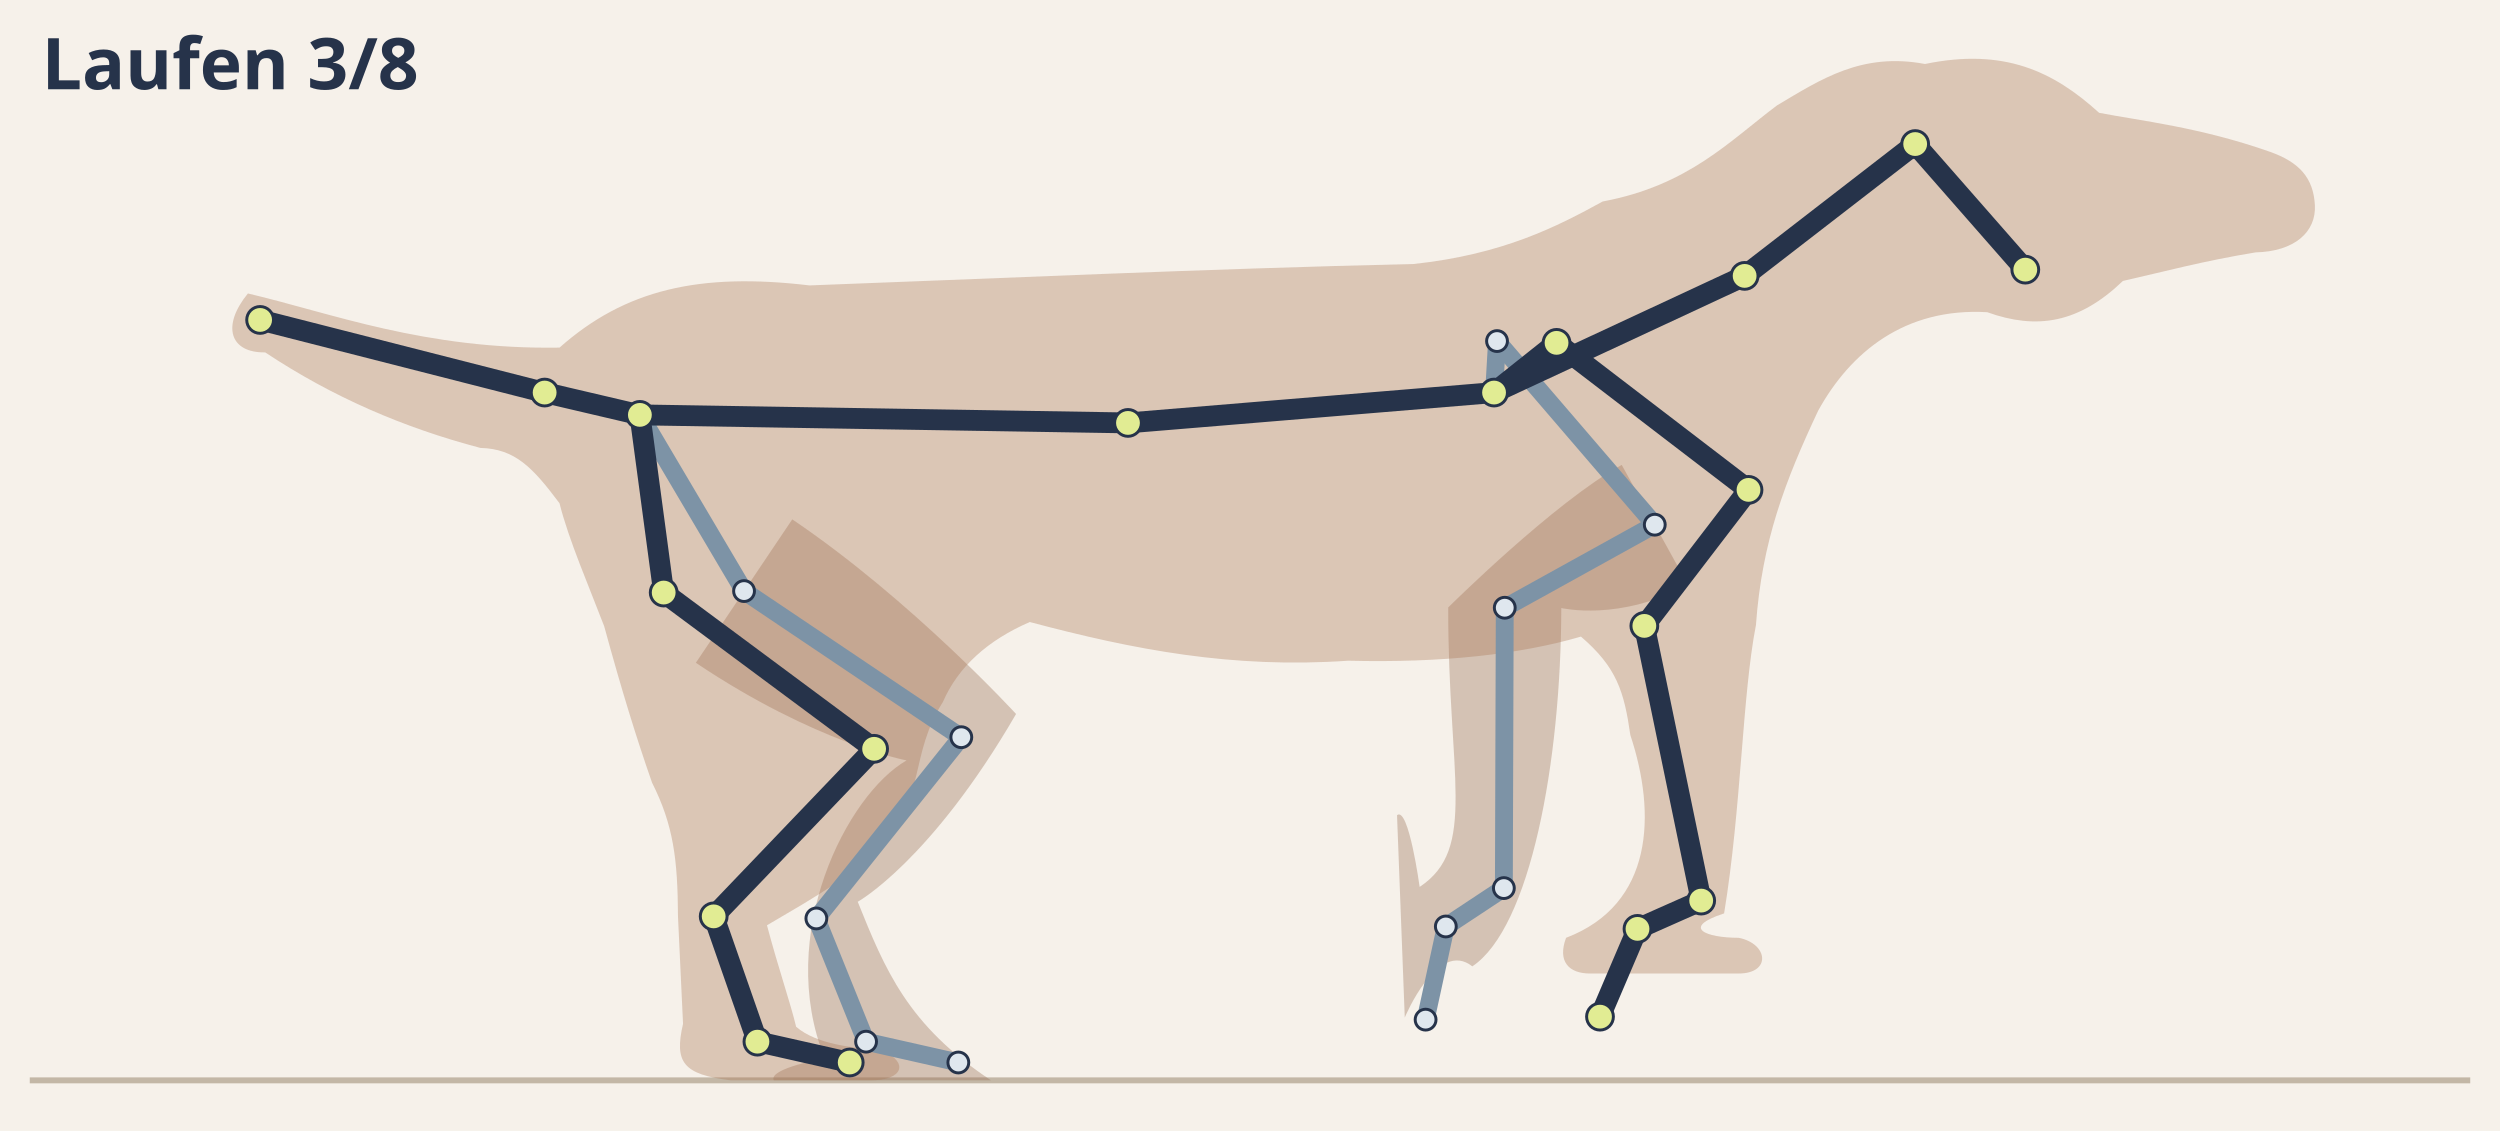
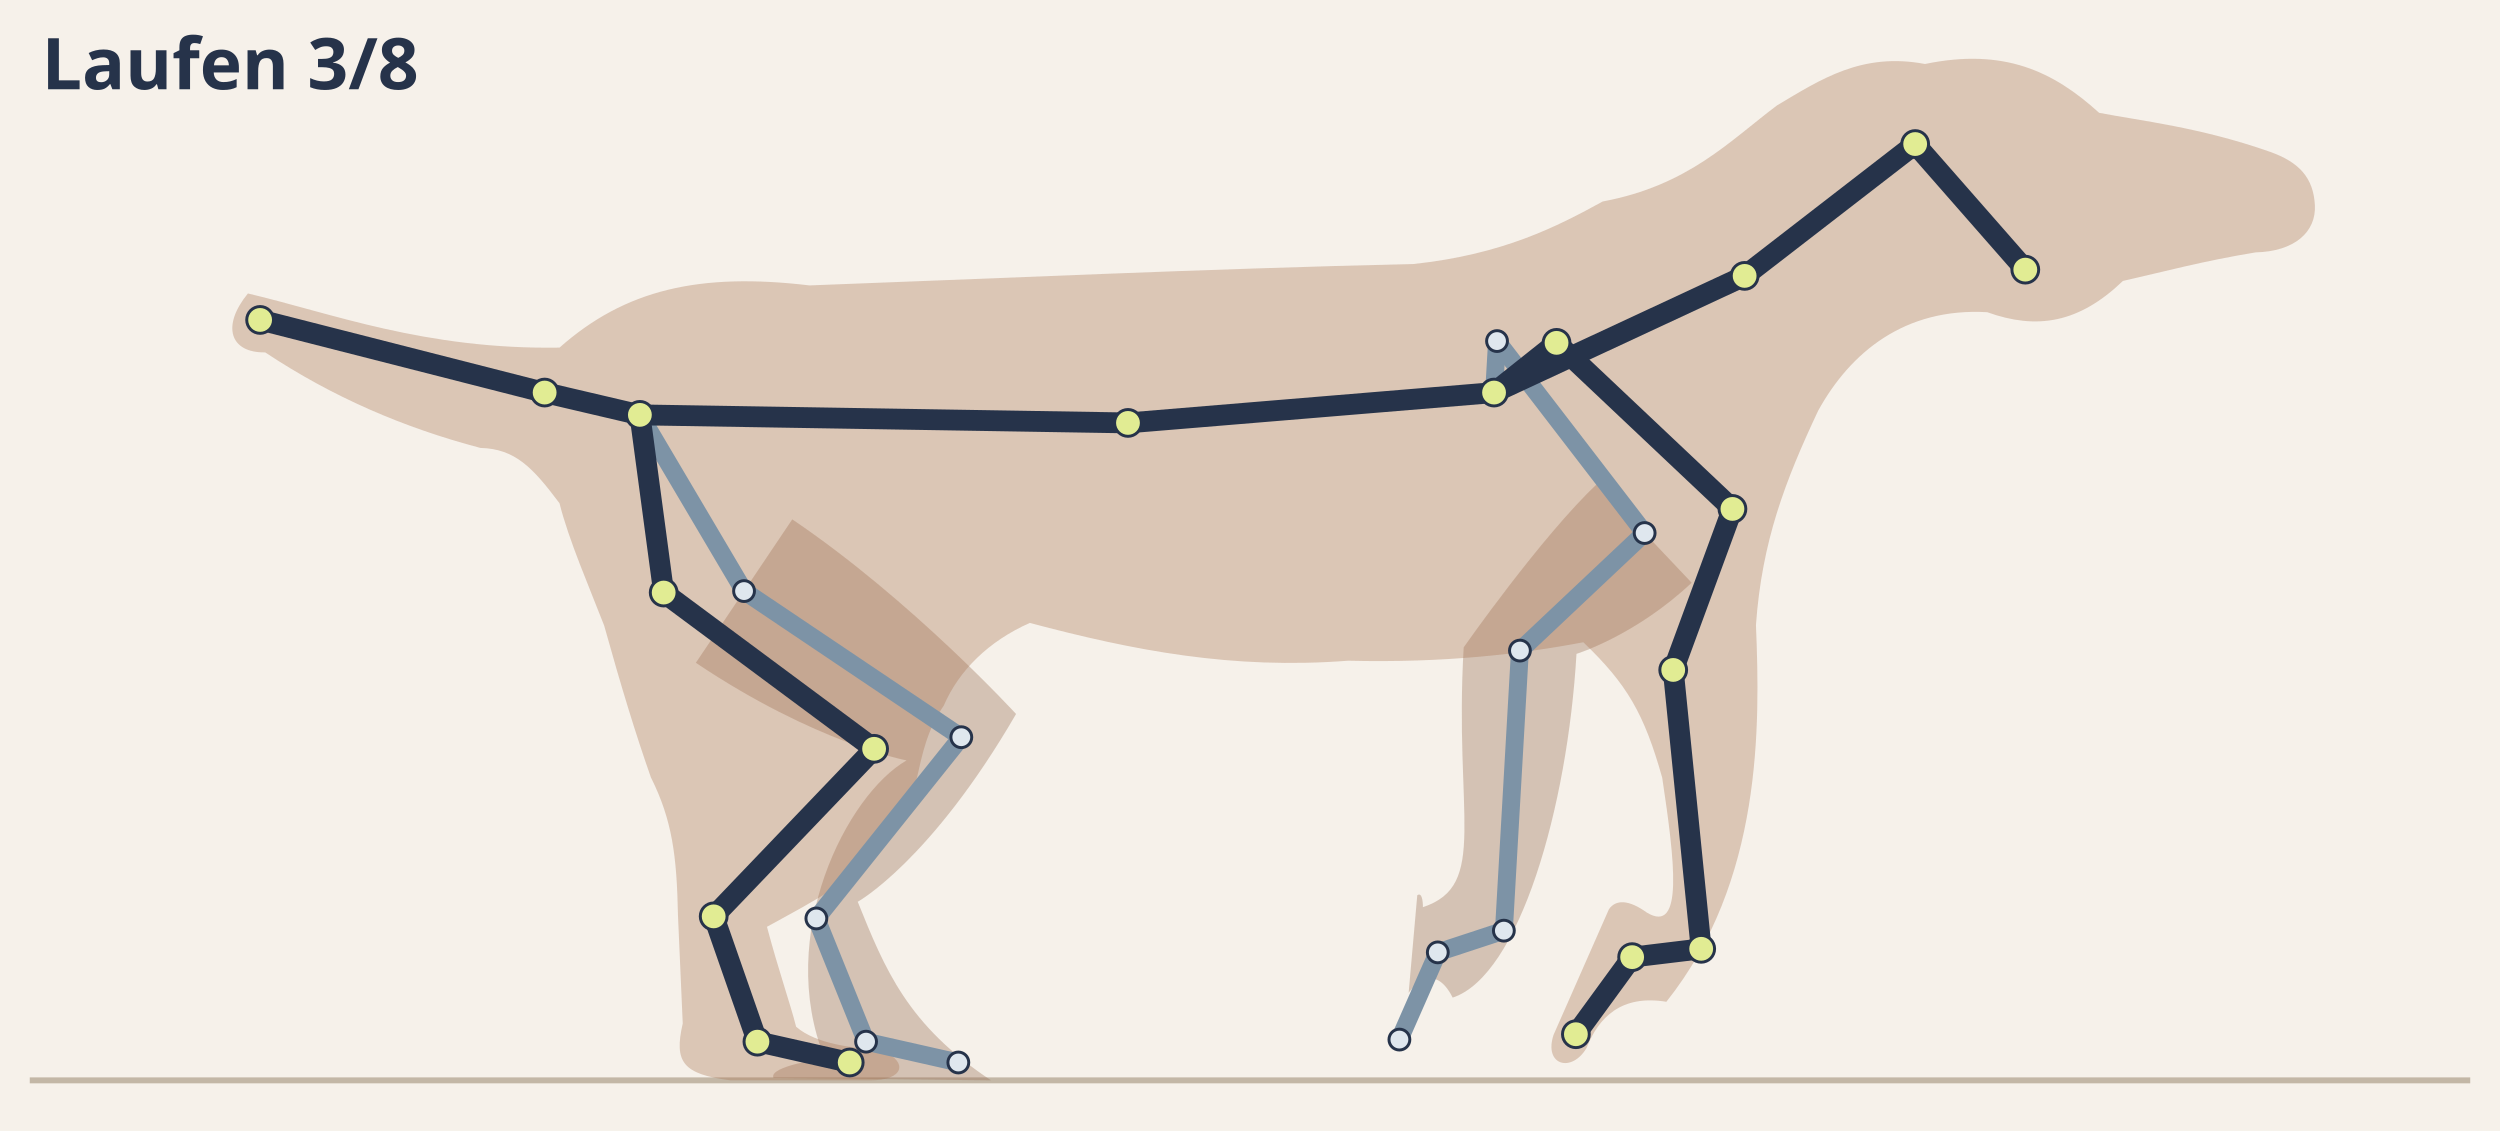
<svg xmlns="http://www.w3.org/2000/svg" viewBox="60 120 840 380">
  <rect x="60" y="120" width="840" height="380" fill="#f6f1ea" />
  <line x1="70" x2="890" y1="483" y2="483" stroke="#c3b7a6" stroke-width="2" />
-   <path d="M326.2 294.5C366.3 321.6 401.4 359.9 401.4 359.9C372.7 409.4 348.2 423 348.2 423C357.4 445.8 364.9 464.4 393 483L320 483C318 479 337.1 475.6 337.1 475.6C320.4 434.2 344.6 386.9 364.6 375.5C364.6 375.5 334 369.7 293.8 342.7Z" fill="#956b50" opacity="0.35" />
-   <path d="M627.1 316.4C604.5 329 584.6 324.3 584.6 324.3C584.5 376.1 574.2 431.7 554.7 444.7C543 435.4 532 461.9 532 461.9L529.4 393.9C533.3 390.8 537 418 537 418C556.5 405.1 546.5 380.7 546.6 324.1C546.6 324.1 582.2 288.7 604.9 276.2Z" fill="#956b50" opacity="0.35" />
-   <path d="M143.3 218.6C171.7 225.3 202.7 237.5 248 236.8C270 217.3 295 211.5 332 215.9C392 213.7 465 210.3 535 208.7C565 205.5 583.2 196.1 598.5 187.7C627.4 182.3 641.2 167.3 657.1 155.4C671.9 146.6 685.6 137.5 706.8 141.5C733.4 136 750 144 765.3 157.9C779.2 160.6 799.1 162.7 822.7 171C832.6 174.5 837.3 179.8 837.8 188.9C838.3 197.9 831 204.5 817.9 204.8C799.7 207.8 787.5 211.2 773.3 214.4C758.5 228.6 744.4 230.9 727.7 224.9C700 223.3 681.7 238.4 670.9 258C659.8 281.6 652 301.9 650 330C645.4 353.6 645.1 391.6 639.3 426.9C624.6 431.7 633.2 435.1 644.2 435.1C654.2 437.1 655.2 447.1 644.2 447.1L594.2 447.1C587.2 447.1 583.2 443.1 586.2 435.1C615.6 423.9 616.6 393.5 607.8 367C605.7 352.3 603.2 344.2 591.2 333.9C571 339.8 545 342.8 513 342C474 344.7 441 338.3 406 329C391.9 335.1 381.9 344.1 376.8 355.9C365.6 373.5 370.8 388.7 357.1 401.2C348.5 413.6 334.1 421.2 317.7 430.9C321.7 445.9 325.6 457 327.5 465C334.5 471 346.5 472 356.5 473C365.5 477 363.5 483 352.5 483L305.5 483C289.5 481 286.5 477 289.5 464L287.8 427.9C287.7 408.8 286.3 397.3 279.1 383C273.7 367.6 268.8 351.6 263 330.4C258 317.3 251 301.2 248 289.1C239 277.1 233.1 270.8 221.4 270.5C195.6 263.7 171.7 253.4 149.1 238.4C137.3 238.6 134.3 229.6 143.3 218.6Z" fill="#a87554" opacity="0.35" />
+   <path d="M326.2 294.5C366.3 321.6 401.4 359.9 401.4 359.9C372.7 409.4 348.2 423 348.2 423C357.4 445.8 364.9 464.4 393 483L319.9 482.2C318 478.2 337.1 475.6 337.1 475.6C320.4 434.2 344.6 386.9 364.6 375.5C364.6 375.5 334 369.7 293.8 342.7Z" fill="#956b50" opacity="0.35" />
+   <path d="M628.4 315.8C609.5 333.6 589.7 339.7 589.7 339.7C586.7 391.4 570.4 447.9 548.1 455.2C541.3 441.7 533.3 453.6 533.3 453.6L536.2 420.8C538.2 419.4 538.1 424.8 538.1 424.8C560.3 417.5 548.5 394 551.8 337.5C551.8 337.5 577.9 300.2 596.8 282.4Z" fill="#956b50" opacity="0.35" />
+   <path d="M143.3 218.6C171.7 225.3 202.7 237.5 248 236.8C270 217.3 295 211.5 332 215.9C392 213.7 465 210.3 535 208.7C565 205.5 583.2 196.1 598.5 187.7C627.4 182.3 641.2 167.3 657.1 155.4C671.9 146.6 685.6 137.5 706.8 141.5C733.4 136 750 144 765.3 157.9C779.2 160.6 799.1 162.7 822.7 171C832.6 174.5 837.3 179.8 837.8 188.9C838.3 197.9 831 204.5 817.9 204.8C799.7 207.8 787.5 211.2 773.3 214.4C758.5 228.6 744.4 230.9 727.7 224.9C700 223.3 681.7 238.4 670.9 258C659.8 281.6 652 301.9 650 330C651.4 364.1 652.2 416 619.9 456.6C604.7 454.1 597.1 461.9 593.1 472.1C588.1 480.6 578.6 478 582 467.7L600.6 425.5C602.9 422.2 607.2 422.2 613.3 426.6C625.8 434.2 622.7 409.3 618.5 381.3C612.4 359.7 606.7 349.9 592 335.8C571 339.8 545 342.8 513 342C474 345 441 338.6 406 329.3C392.1 335.5 382.2 345.3 377.1 357.1C365.6 373.9 371.1 390 357.4 402.6C348.6 415.1 334.1 422.4 317.7 431.4C321.6 446.1 325.5 457.1 327.5 465C334.5 471 346.5 472 356.5 473C365.5 477 363.5 483 352.5 483L305.4 483C289.4 480.9 286.4 476.9 289.4 463.9L287.8 427.6C287.4 407.6 285.9 395.6 278.7 381.2C273.5 366.4 268.8 351 263 330.2C258 317.3 251 301.2 248 289.1C239 277.1 233.1 270.8 221.4 270.5C195.6 263.7 171.7 253.4 149.1 238.4C137.3 238.6 134.3 229.6 143.3 218.6Z" fill="#a87554" opacity="0.35" />
  <line x1="275" y1="259.4" x2="310" y2="318.6" stroke="#7d93a6" stroke-width="6" stroke-linecap="round" />
  <line x1="310" y1="318.6" x2="383" y2="367.7" stroke="#7d93a6" stroke-width="6" stroke-linecap="round" />
  <line x1="383" y1="367.7" x2="334.3" y2="428.6" stroke="#7d93a6" stroke-width="6" stroke-linecap="round" />
  <line x1="334.3" y1="428.6" x2="351" y2="470" stroke="#7d93a6" stroke-width="6" stroke-linecap="round" />
  <line x1="351" y1="470" x2="382" y2="477" stroke="#7d93a6" stroke-width="6" stroke-linecap="round" />
  <line x1="562" y1="251.9" x2="563" y2="234.6" stroke="#7d93a6" stroke-width="6" stroke-linecap="round" />
-   <line x1="563" y1="234.6" x2="616" y2="296.3" stroke="#7d93a6" stroke-width="6" stroke-linecap="round" />
-   <line x1="616" y1="296.3" x2="565.6" y2="324.2" stroke="#7d93a6" stroke-width="6" stroke-linecap="round" />
-   <line x1="565.6" y1="324.2" x2="565.3" y2="418.4" stroke="#7d93a6" stroke-width="6" stroke-linecap="round" />
-   <line x1="565.3" y1="418.4" x2="545.8" y2="431.3" stroke="#7d93a6" stroke-width="6" stroke-linecap="round" />
-   <line x1="545.8" y1="431.3" x2="539" y2="462.6" stroke="#7d93a6" stroke-width="6" stroke-linecap="round" />
+   <line x1="563" y1="234.6" x2="612.6" y2="299.1" stroke="#7d93a6" stroke-width="6" stroke-linecap="round" />
+   <line x1="612.6" y1="299.1" x2="570.7" y2="338.6" stroke="#7d93a6" stroke-width="6" stroke-linecap="round" />
+   <line x1="570.7" y1="338.6" x2="565.3" y2="432.7" stroke="#7d93a6" stroke-width="6" stroke-linecap="round" />
+   <line x1="565.3" y1="432.7" x2="543.1" y2="440" stroke="#7d93a6" stroke-width="6" stroke-linecap="round" />
+   <line x1="543.1" y1="440" x2="530.2" y2="469.3" stroke="#7d93a6" stroke-width="6" stroke-linecap="round" />
  <line x1="147.4" y1="227.5" x2="243" y2="251.9" stroke="#26334a" stroke-width="7" stroke-linecap="round" />
  <line x1="243" y1="251.9" x2="275" y2="259.4" stroke="#26334a" stroke-width="7" stroke-linecap="round" />
  <line x1="275" y1="259.4" x2="439" y2="262.1" stroke="#26334a" stroke-width="7" stroke-linecap="round" />
  <line x1="439" y1="262.1" x2="562" y2="251.9" stroke="#26334a" stroke-width="7" stroke-linecap="round" />
  <line x1="562" y1="251.9" x2="646.2" y2="212.7" stroke="#26334a" stroke-width="7" stroke-linecap="round" />
  <line x1="646.2" y1="212.7" x2="703.5" y2="168.4" stroke="#26334a" stroke-width="7" stroke-linecap="round" />
  <line x1="703.5" y1="168.4" x2="740.5" y2="210.6" stroke="#26334a" stroke-width="7" stroke-linecap="round" />
  <line x1="275" y1="259.4" x2="283" y2="319.1" stroke="#26334a" stroke-width="7" stroke-linecap="round" />
  <line x1="283" y1="319.1" x2="353.7" y2="371.6" stroke="#26334a" stroke-width="7" stroke-linecap="round" />
  <line x1="353.7" y1="371.6" x2="299.8" y2="427.9" stroke="#26334a" stroke-width="7" stroke-linecap="round" />
  <line x1="299.8" y1="427.9" x2="314.5" y2="470" stroke="#26334a" stroke-width="7" stroke-linecap="round" />
  <line x1="314.5" y1="470" x2="345.5" y2="477" stroke="#26334a" stroke-width="7" stroke-linecap="round" />
  <line x1="562" y1="251.9" x2="583" y2="235.2" stroke="#26334a" stroke-width="7" stroke-linecap="round" />
-   <line x1="583" y1="235.2" x2="647.5" y2="284.6" stroke="#26334a" stroke-width="7" stroke-linecap="round" />
-   <line x1="647.5" y1="284.6" x2="612.5" y2="330.3" stroke="#26334a" stroke-width="7" stroke-linecap="round" />
-   <line x1="612.5" y1="330.3" x2="631.6" y2="422.6" stroke="#26334a" stroke-width="7" stroke-linecap="round" />
-   <line x1="631.6" y1="422.6" x2="610.2" y2="432.1" stroke="#26334a" stroke-width="7" stroke-linecap="round" />
-   <line x1="610.2" y1="432.1" x2="597.6" y2="461.6" stroke="#26334a" stroke-width="7" stroke-linecap="round" />
+   <line x1="583" y1="235.2" x2="642.1" y2="291" stroke="#26334a" stroke-width="7" stroke-linecap="round" />
+   <line x1="642.1" y1="291" x2="622.2" y2="345.1" stroke="#26334a" stroke-width="7" stroke-linecap="round" />
+   <line x1="622.2" y1="345.1" x2="631.6" y2="438.8" stroke="#26334a" stroke-width="7" stroke-linecap="round" />
+   <line x1="631.6" y1="438.8" x2="608.4" y2="441.6" stroke="#26334a" stroke-width="7" stroke-linecap="round" />
+   <line x1="608.4" y1="441.6" x2="589.5" y2="467.5" stroke="#26334a" stroke-width="7" stroke-linecap="round" />
  <circle cx="147.4" cy="227.5" r="4.5" fill="#e1ec93" stroke="#26334a" stroke-width="1" />
  <circle cx="243" cy="251.9" r="4.5" fill="#e1ec93" stroke="#26334a" stroke-width="1" />
  <circle cx="275" cy="259.4" r="4.5" fill="#e1ec93" stroke="#26334a" stroke-width="1" />
  <circle cx="439" cy="262.1" r="4.5" fill="#e1ec93" stroke="#26334a" stroke-width="1" />
  <circle cx="562" cy="251.9" r="4.5" fill="#e1ec93" stroke="#26334a" stroke-width="1" />
  <circle cx="646.2" cy="212.7" r="4.5" fill="#e1ec93" stroke="#26334a" stroke-width="1" />
  <circle cx="703.5" cy="168.4" r="4.5" fill="#e1ec93" stroke="#26334a" stroke-width="1" />
  <circle cx="740.5" cy="210.6" r="4.5" fill="#e1ec93" stroke="#26334a" stroke-width="1" />
  <circle cx="583" cy="235.2" r="4.5" fill="#e1ec93" stroke="#26334a" stroke-width="1" />
-   <circle cx="647.5" cy="284.6" r="4.5" fill="#e1ec93" stroke="#26334a" stroke-width="1" />
-   <circle cx="612.5" cy="330.3" r="4.5" fill="#e1ec93" stroke="#26334a" stroke-width="1" />
-   <circle cx="631.6" cy="422.6" r="4.5" fill="#e1ec93" stroke="#26334a" stroke-width="1" />
-   <circle cx="610.2" cy="432.1" r="4.5" fill="#e1ec93" stroke="#26334a" stroke-width="1" />
-   <circle cx="597.6" cy="461.6" r="4.5" fill="#e1ec93" stroke="#26334a" stroke-width="1" />
+   <circle cx="642.1" cy="291" r="4.5" fill="#e1ec93" stroke="#26334a" stroke-width="1" />
+   <circle cx="622.2" cy="345.1" r="4.5" fill="#e1ec93" stroke="#26334a" stroke-width="1" />
+   <circle cx="631.6" cy="438.8" r="4.5" fill="#e1ec93" stroke="#26334a" stroke-width="1" />
+   <circle cx="608.4" cy="441.6" r="4.5" fill="#e1ec93" stroke="#26334a" stroke-width="1" />
+   <circle cx="589.5" cy="467.5" r="4.5" fill="#e1ec93" stroke="#26334a" stroke-width="1" />
  <circle cx="283" cy="319.1" r="4.5" fill="#e1ec93" stroke="#26334a" stroke-width="1" />
  <circle cx="353.7" cy="371.6" r="4.5" fill="#e1ec93" stroke="#26334a" stroke-width="1" />
  <circle cx="299.8" cy="427.9" r="4.5" fill="#e1ec93" stroke="#26334a" stroke-width="1" />
  <circle cx="314.5" cy="470" r="4.5" fill="#e1ec93" stroke="#26334a" stroke-width="1" />
  <circle cx="345.5" cy="477" r="4.5" fill="#e1ec93" stroke="#26334a" stroke-width="1" />
  <circle cx="563" cy="234.6" r="3.5" fill="#dfe7ee" stroke="#26334a" stroke-width="1" />
-   <circle cx="616" cy="296.3" r="3.5" fill="#dfe7ee" stroke="#26334a" stroke-width="1" />
-   <circle cx="565.6" cy="324.2" r="3.5" fill="#dfe7ee" stroke="#26334a" stroke-width="1" />
-   <circle cx="565.3" cy="418.4" r="3.5" fill="#dfe7ee" stroke="#26334a" stroke-width="1" />
-   <circle cx="545.8" cy="431.3" r="3.5" fill="#dfe7ee" stroke="#26334a" stroke-width="1" />
-   <circle cx="539" cy="462.6" r="3.5" fill="#dfe7ee" stroke="#26334a" stroke-width="1" />
+   <circle cx="612.6" cy="299.1" r="3.5" fill="#dfe7ee" stroke="#26334a" stroke-width="1" />
+   <circle cx="570.7" cy="338.6" r="3.5" fill="#dfe7ee" stroke="#26334a" stroke-width="1" />
+   <circle cx="565.3" cy="432.7" r="3.5" fill="#dfe7ee" stroke="#26334a" stroke-width="1" />
+   <circle cx="543.1" cy="440" r="3.5" fill="#dfe7ee" stroke="#26334a" stroke-width="1" />
+   <circle cx="530.2" cy="469.3" r="3.5" fill="#dfe7ee" stroke="#26334a" stroke-width="1" />
  <circle cx="310" cy="318.6" r="3.5" fill="#dfe7ee" stroke="#26334a" stroke-width="1" />
  <circle cx="383" cy="367.7" r="3.5" fill="#dfe7ee" stroke="#26334a" stroke-width="1" />
  <circle cx="334.3" cy="428.6" r="3.5" fill="#dfe7ee" stroke="#26334a" stroke-width="1" />
  <circle cx="351" cy="470" r="3.5" fill="#dfe7ee" stroke="#26334a" stroke-width="1" />
  <circle cx="382" cy="477" r="3.5" fill="#dfe7ee" stroke="#26334a" stroke-width="1" />
  <text x="74" y="150" font-family="sans-serif" font-size="24" font-weight="700" fill="#26334a">Laufen 3/8</text>
</svg>
